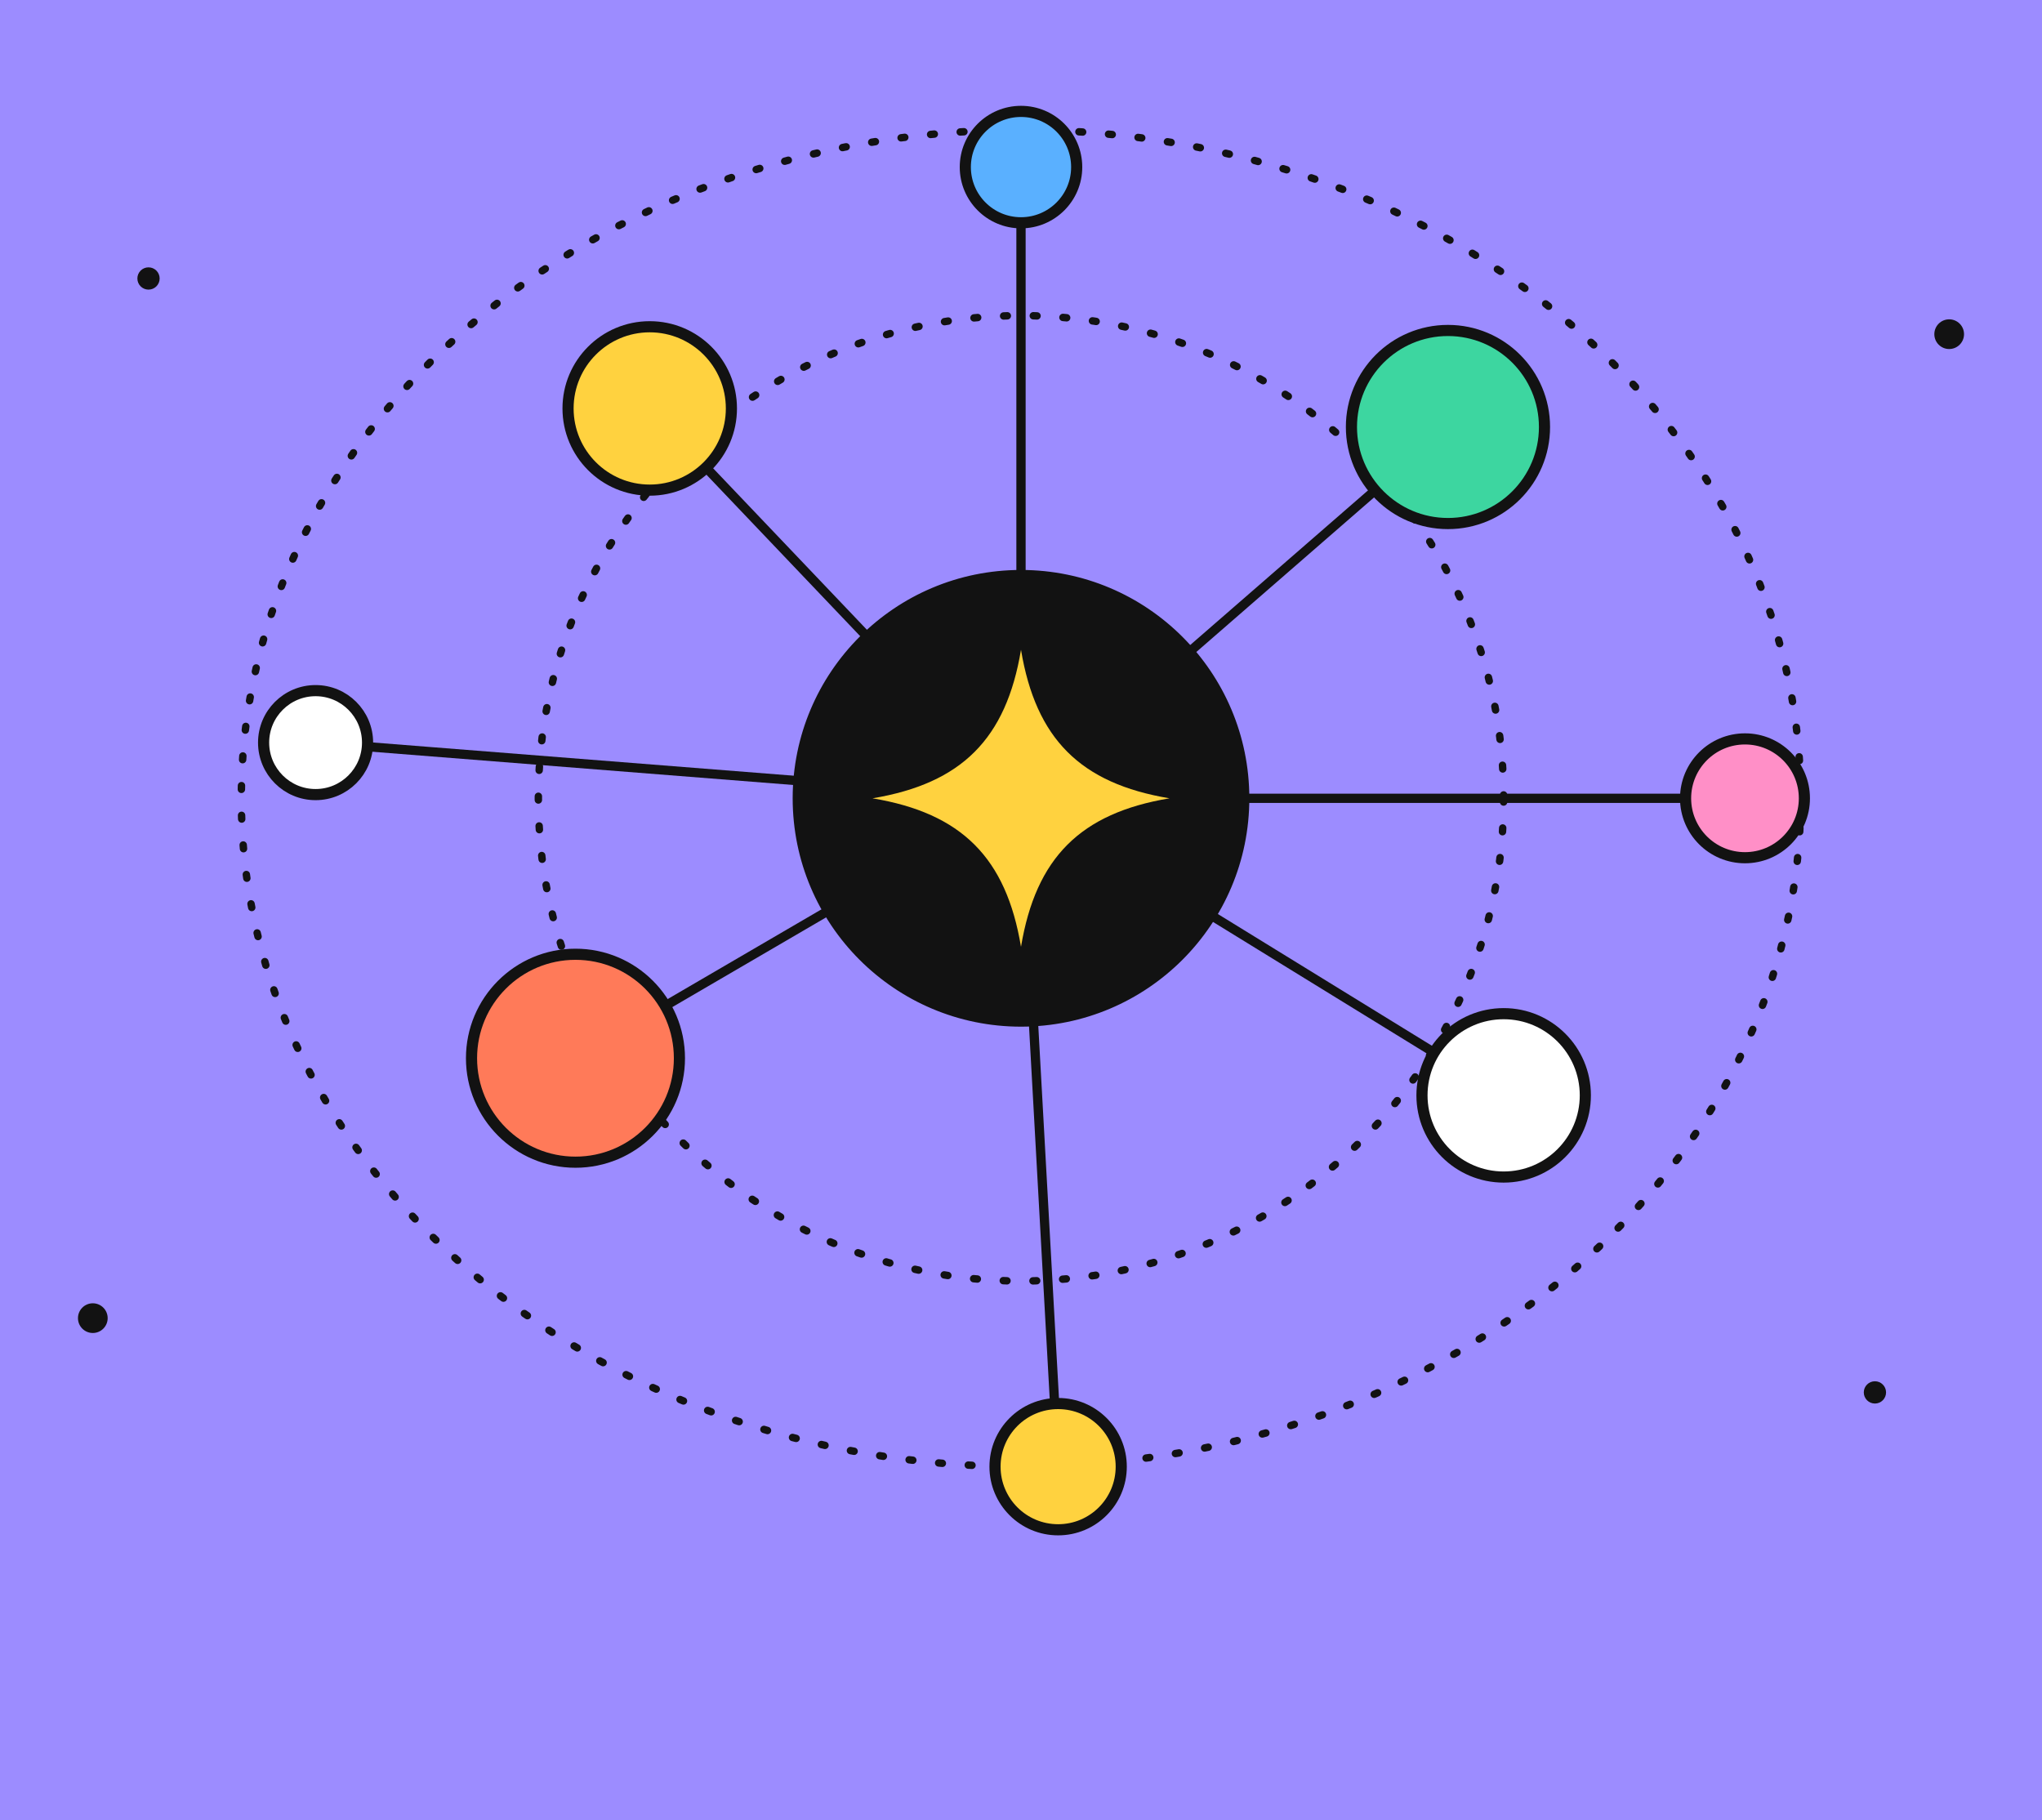
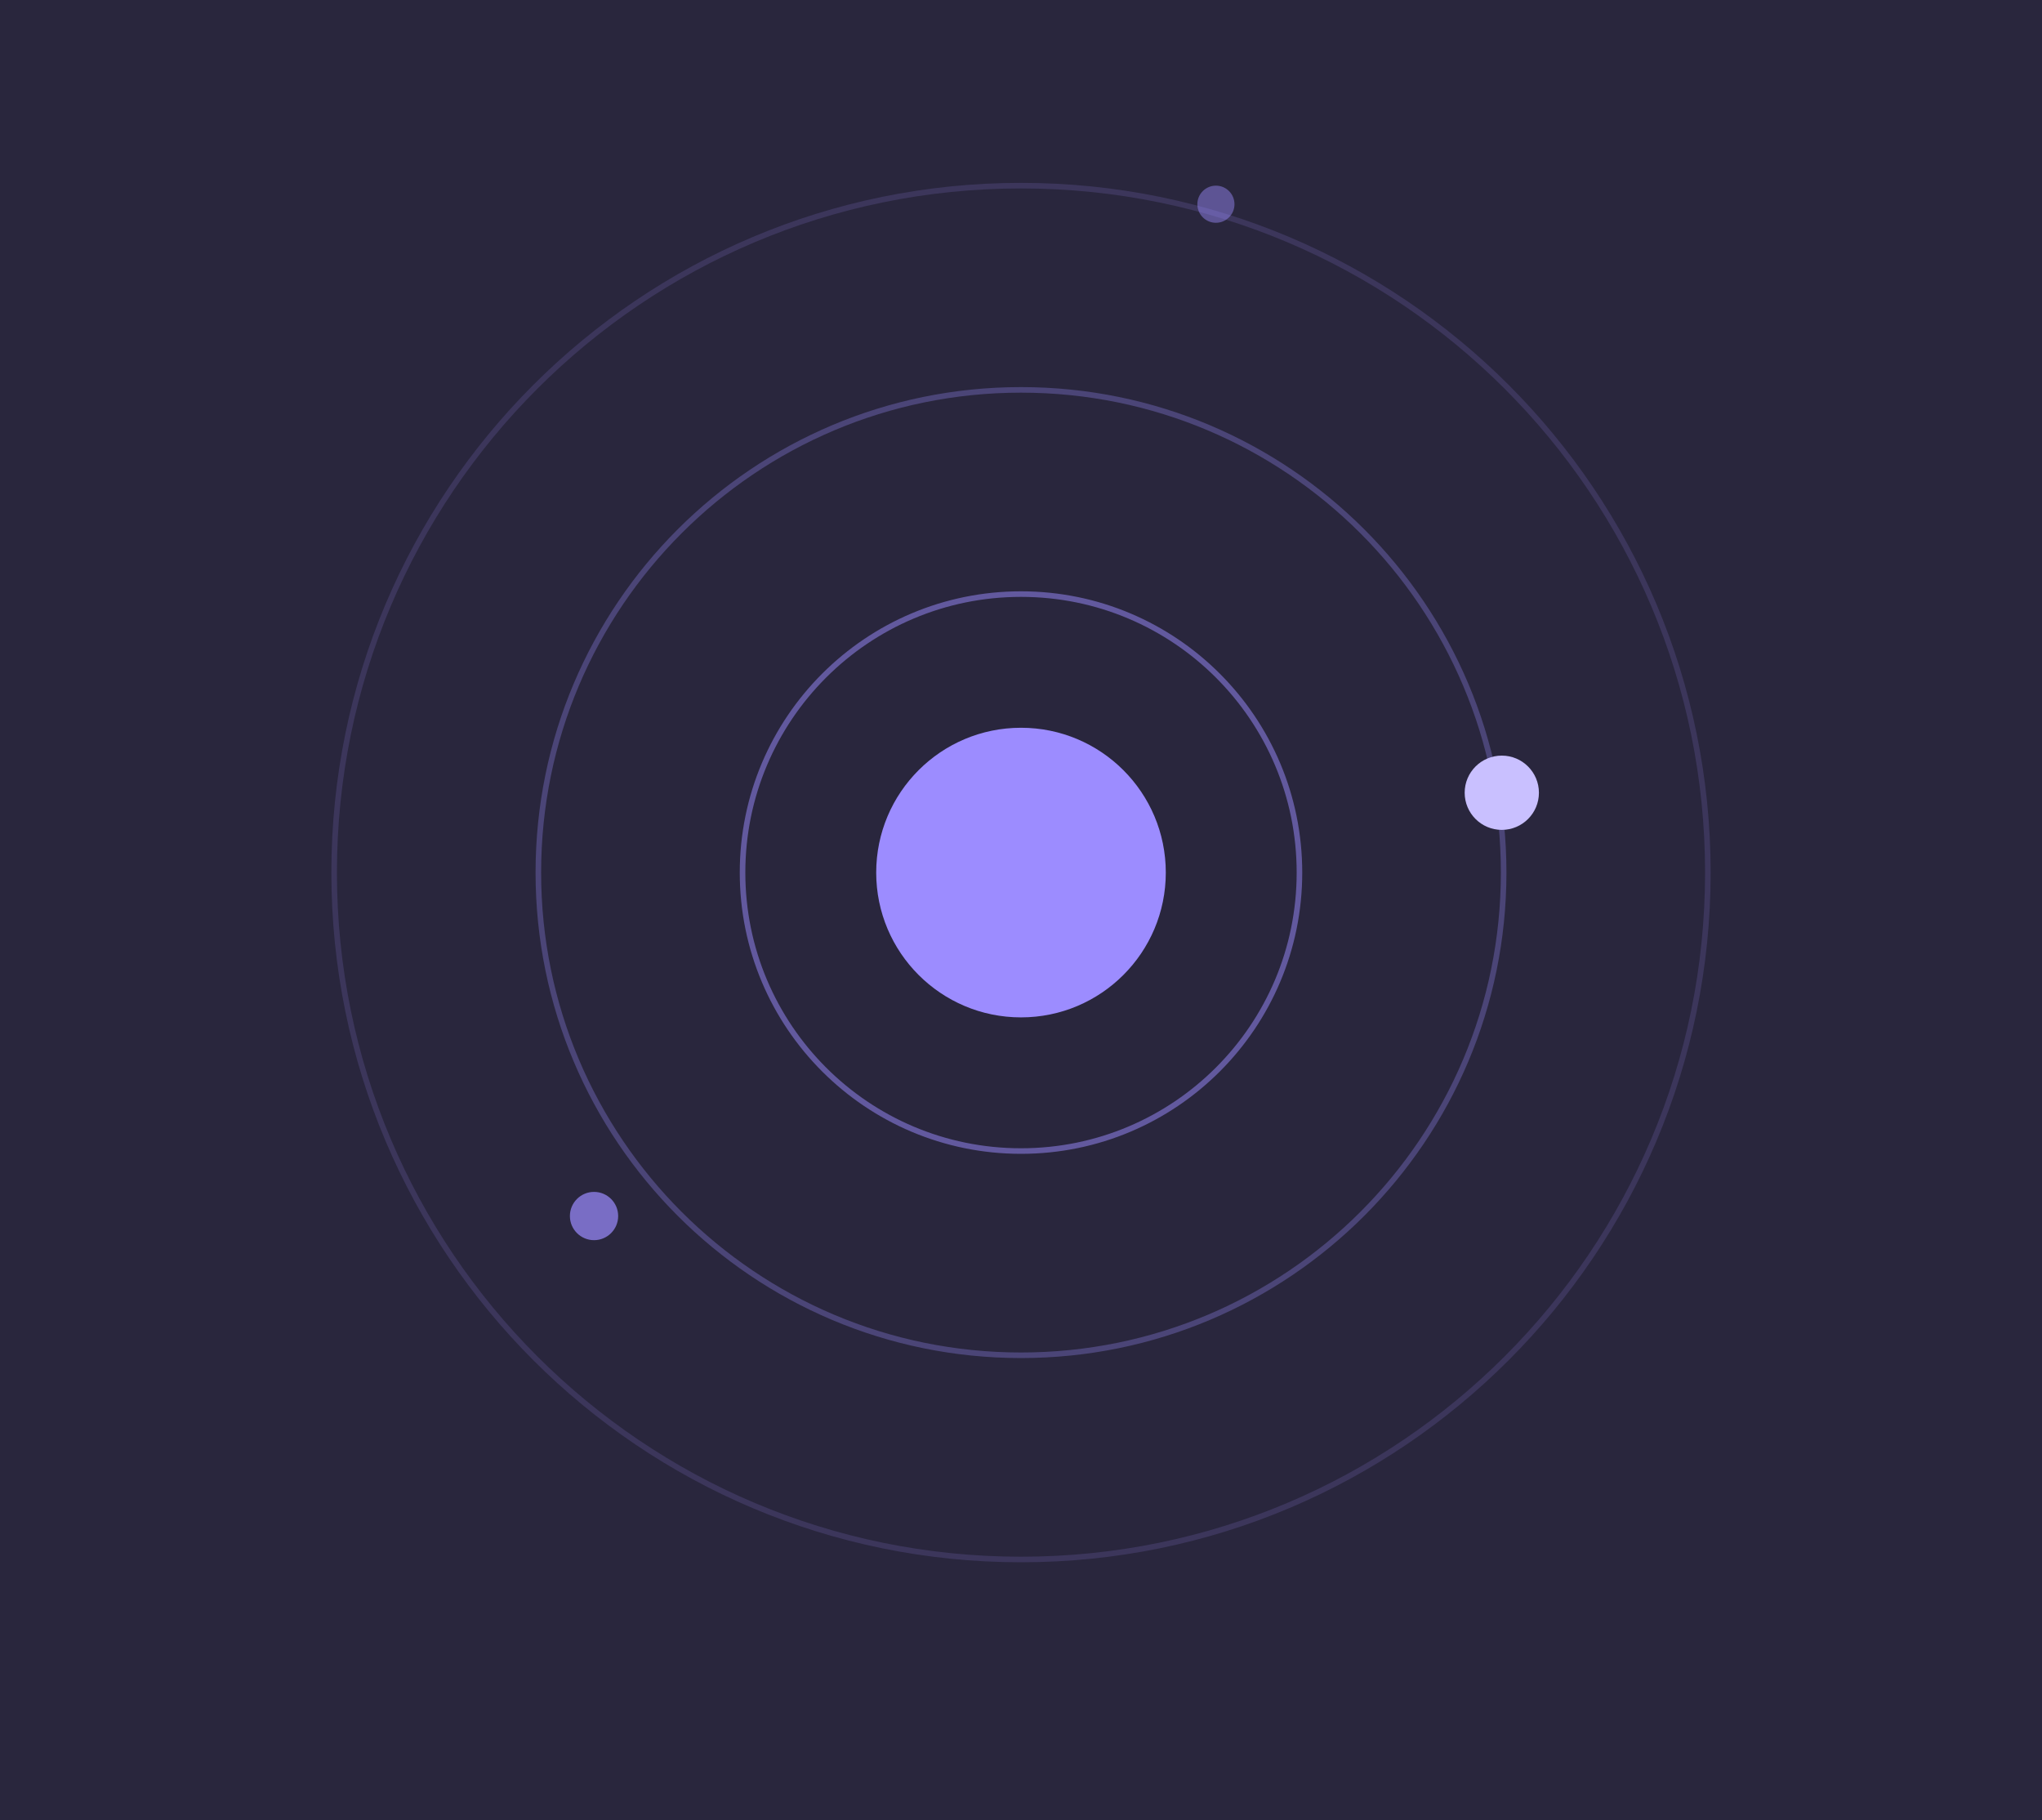
<svg xmlns="http://www.w3.org/2000/svg" viewBox="250 70 1100 980" preserveAspectRatio="xMidYMid meet">
-   <rect x="-4000" y="-4000" width="9600" height="9000" fill="#9C8CFF" />
-   <g fill="none" stroke="#121212" stroke-width="4" stroke-dasharray="2 14" stroke-linecap="round">
-     <ellipse cx="800" cy="500" rx="260" ry="260" />
-     <ellipse cx="800" cy="500" rx="420" ry="360" />
+   <rect x="-4000" y="-4000" width="9600" height="9000" fill="#29263d" />
+   <g fill="none" stroke="#9C8CFF" stroke-width="3">
+     <circle cx="800" cy="540" r="150" stroke-opacity=".5" />
+     <circle cx="800" cy="540" r="260" stroke-opacity=".3" />
+     <circle cx="800" cy="540" r="370" stroke-opacity=".16" />
  </g>
-   <g stroke="#121212" stroke-width="5">
-     <path d="M800 500L600 290M800 500L1030 300M800 500L560 640M800 500L1060 660M800 500L800 160M800 500L820 860M800 500L420 470M800 500L1190 500" />
-   </g>
-   <g stroke="#121212" stroke-width="6">
-     <circle cx="600" cy="290" r="44" fill="#FFD23F" />
-     <circle cx="1030" cy="300" r="52" fill="#3DD6A0" />
-     <circle cx="560" cy="640" r="56" fill="#FF7A59" />
-     <circle cx="1060" cy="660" r="44" fill="#fff" />
-     <circle cx="800" cy="160" r="30" fill="#5AB0FF" />
-     <circle cx="820" cy="860" r="34" fill="#FFD23F" />
-     <circle cx="420" cy="470" r="28" fill="#fff" />
-     <circle cx="1190" cy="500" r="32" fill="#FF8FC7" />
-     <circle cx="800" cy="500" r="120" fill="#121212" />
-   </g>
-   <path d="M800 420c8 48 32 72 80 80-48 8-72 32-80 80-8-48-32-72-80-80 48-8 72-32 80-80z" fill="#FFD23F" />
-   <g fill="#121212">
-     <circle cx="1300" cy="250" r="8" />
-     <circle cx="300" cy="780" r="8" />
-     <circle cx="1260" cy="820" r="6" />
-     <circle cx="330" cy="220" r="6" />
-   </g>
+   <circle cx="800" cy="540" r="78" fill="#9C8CFF" />
+   <circle cx="1059" cy="497" r="20" fill="#c9c0ff" />
+   <circle cx="570" cy="725" r="13" fill="#9C8CFF" fill-opacity=".7" />
+   <circle cx="905" cy="180" r="10" fill="#9C8CFF" fill-opacity=".45" />
</svg>
